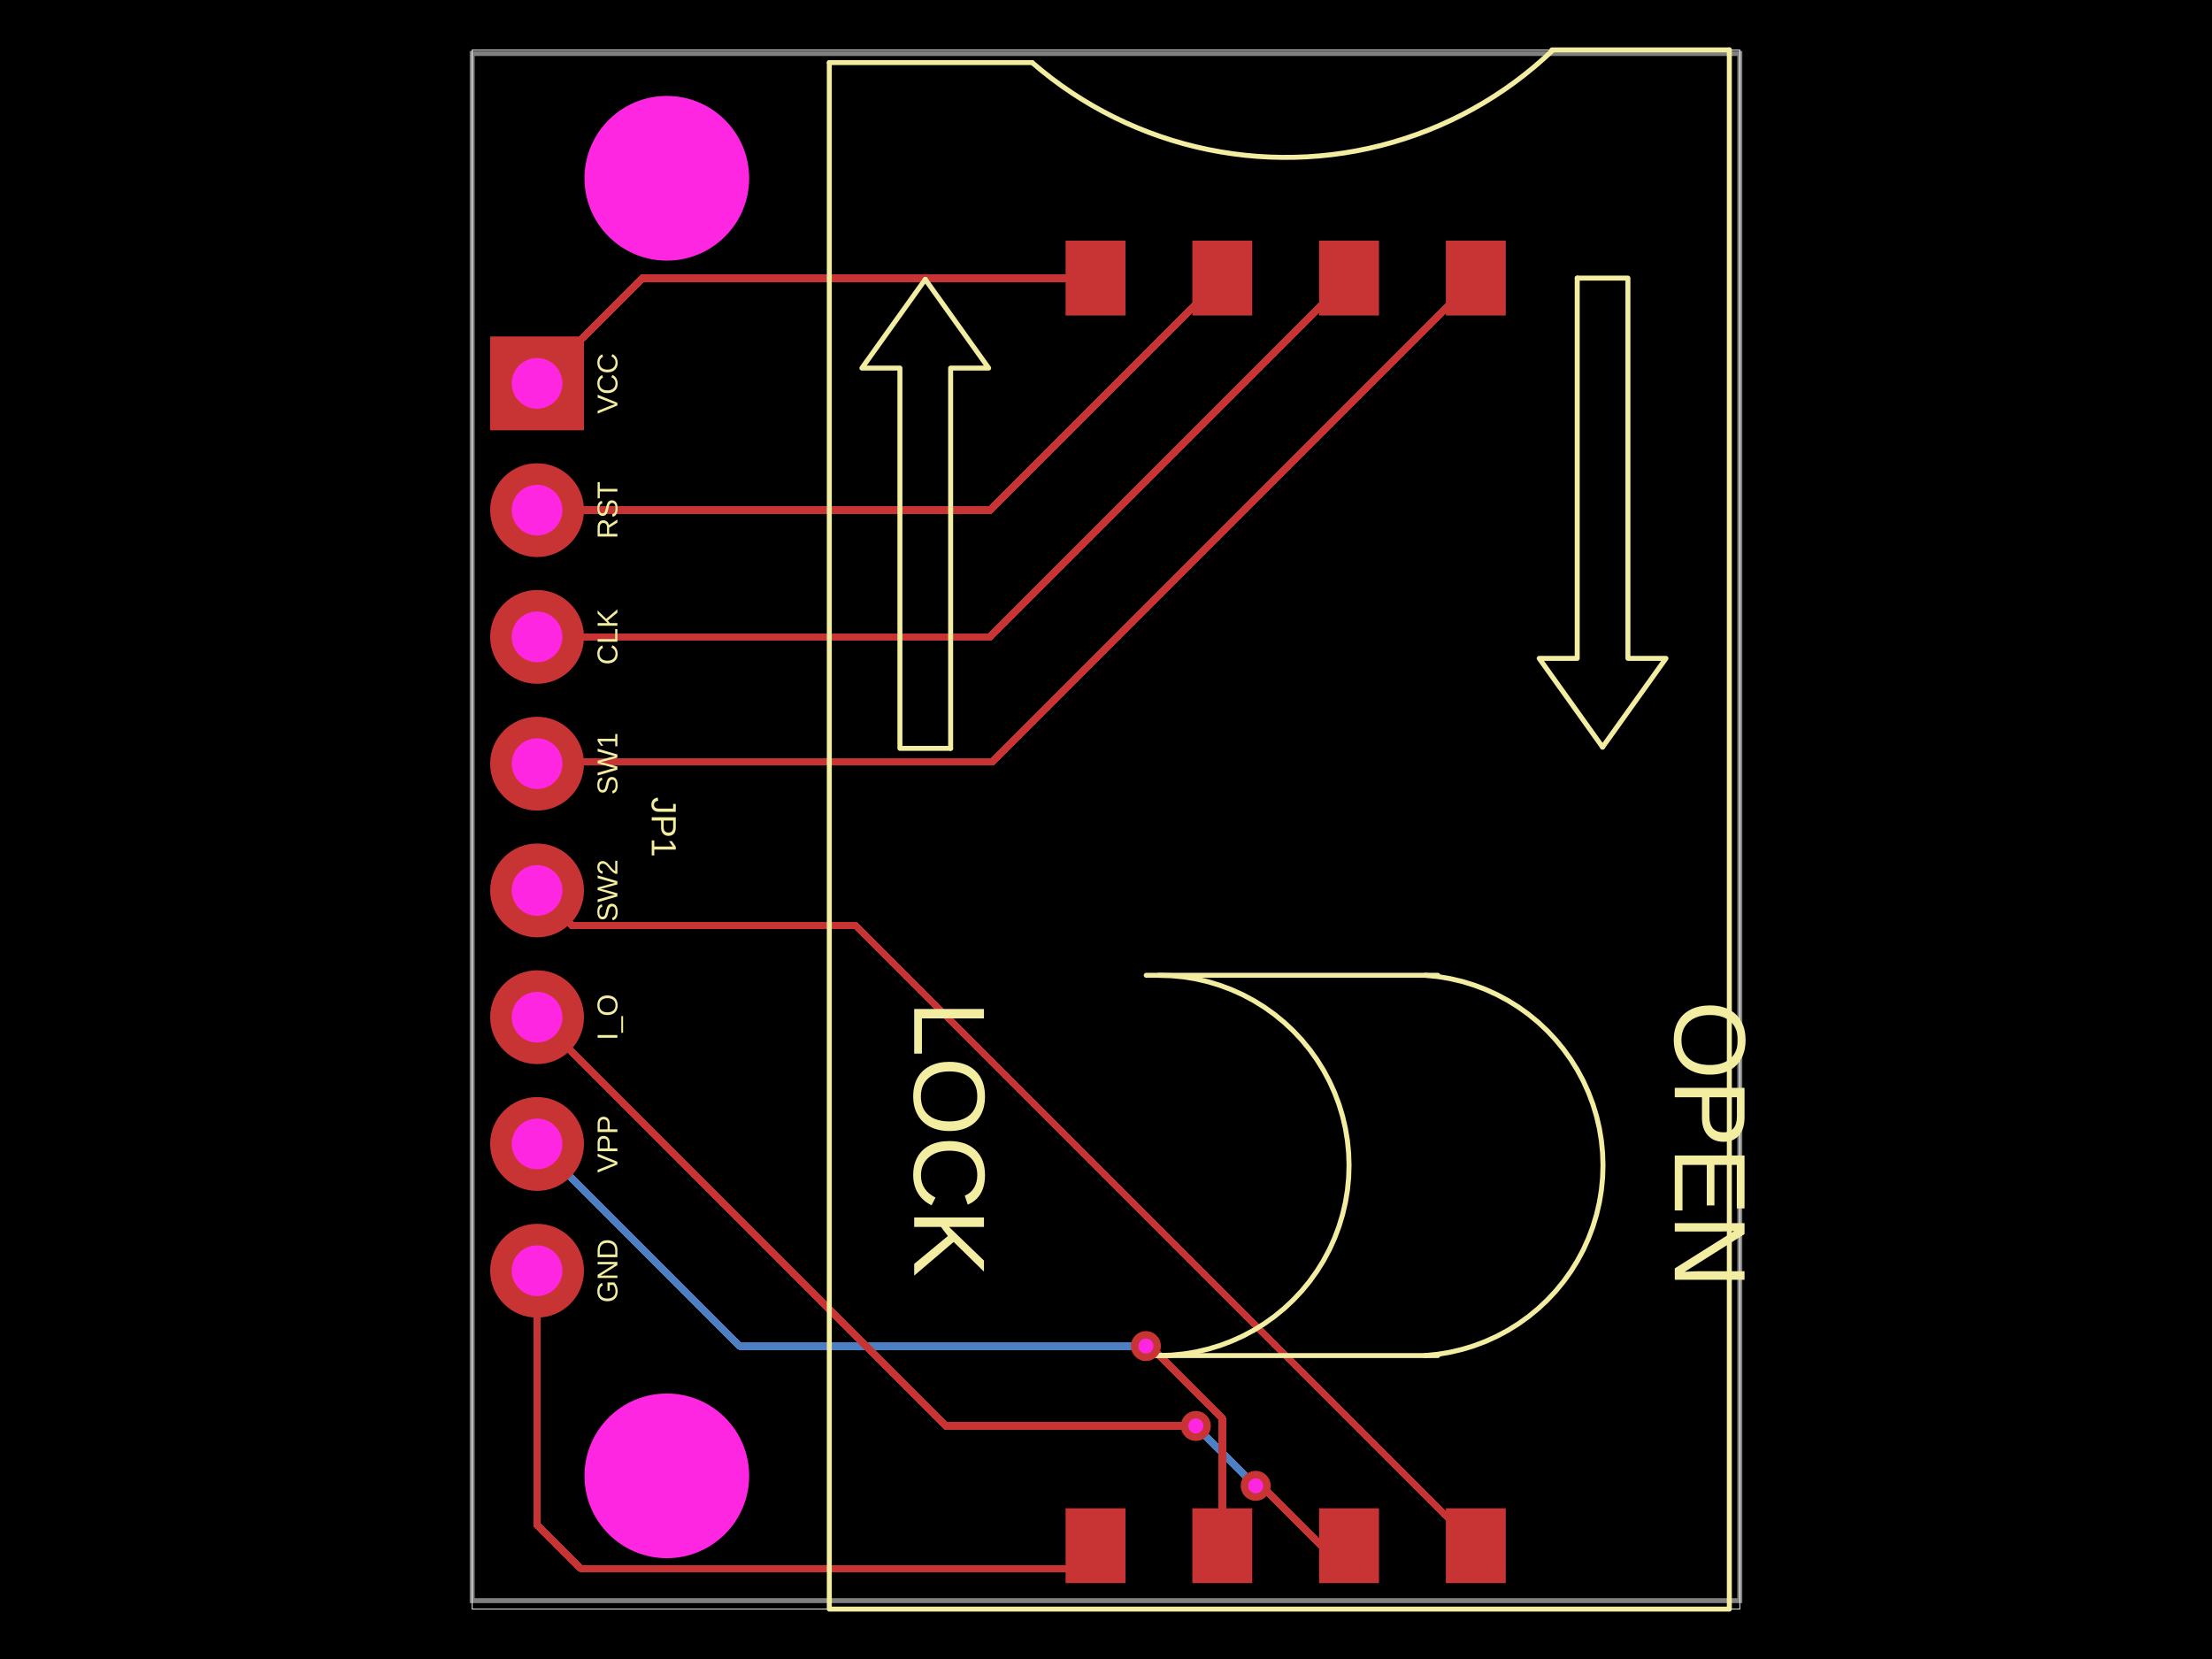
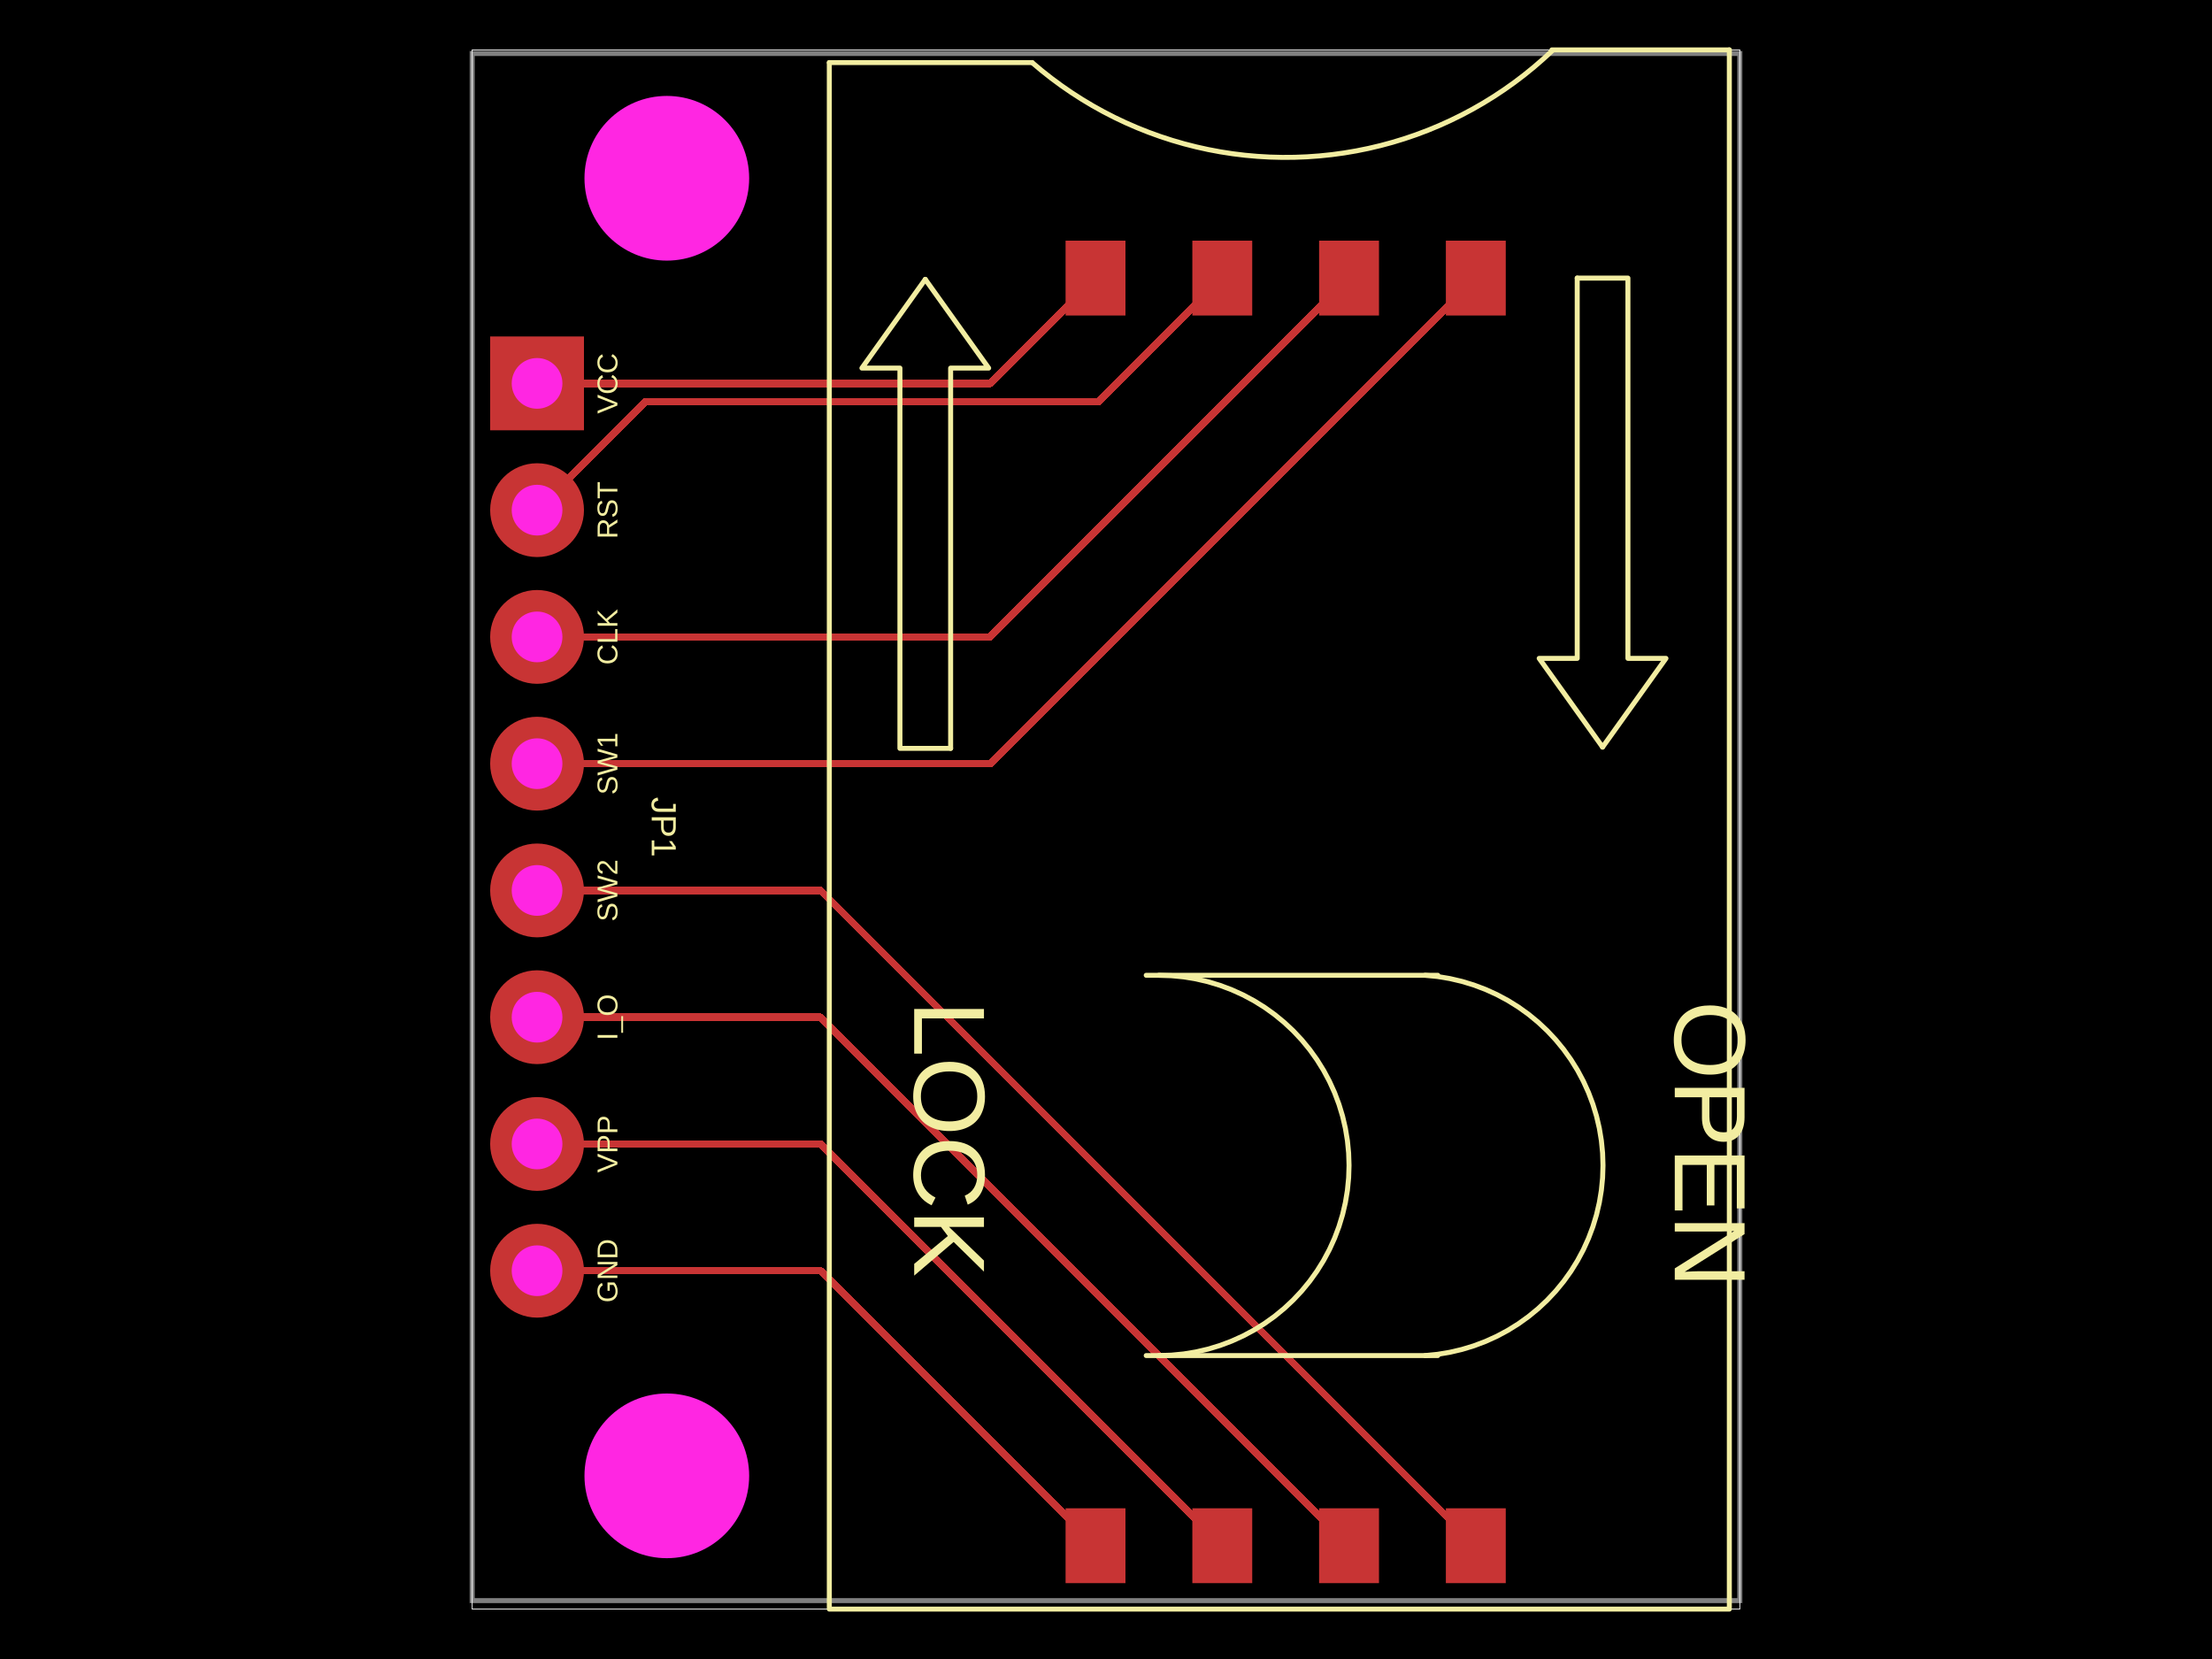
- <svg xmlns="http://www.w3.org/2000/svg" width="800" height="600" data-software-used-string="@tscircuit/core@0.0.931">
+ <svg xmlns="http://www.w3.org/2000/svg" width="800" height="600" data-software-used-string="@tscircuit/core@0.0.955">
  <style />
  <rect class="boundary" x="0" y="0" fill="#000" width="800" height="600" data-type="pcb_background" data-pcb-layer="global" />
  <rect class="pcb-boundary" fill="none" stroke="#fff" stroke-width="0.3" x="170.772" y="18.049" width="458.455" height="563.901" data-type="pcb_boundary" data-pcb-layer="global" />
  <path class="pcb-board" d="M 170.772 578.882 L 629.228 578.882 L 629.228 19.35 L 170.772 19.35 Z" fill="none" stroke="rgba(255, 255, 255, 0.5)" stroke-width="1.805" data-type="pcb_board" data-pcb-layer="board" />
-   <path class="pcb-trace" stroke="rgb(77, 127, 196)" fill="none" d="M 414.44 486.83 L 414.44 486.83" stroke-width="2.707" stroke-linecap="round" stroke-linejoin="round" shape-rendering="crispEdges" data-type="pcb_trace" data-pcb-layer="bottom" />
-   <path class="pcb-trace" stroke="rgb(77, 127, 196)" fill="none" d="M 414.44 486.83 L 267.337 486.83" stroke-width="2.707" stroke-linecap="round" stroke-linejoin="round" shape-rendering="crispEdges" data-type="pcb_trace" data-pcb-layer="bottom" />
-   <path class="pcb-trace" stroke="rgb(77, 127, 196)" fill="none" d="M 267.337 486.83 L 194.237 413.73" stroke-width="2.707" stroke-linecap="round" stroke-linejoin="round" shape-rendering="crispEdges" data-type="pcb_trace" data-pcb-layer="bottom" />
-   <path class="pcb-trace" stroke="rgb(77, 127, 196)" fill="none" d="M 454.148 537.368 L 454.148 537.368" stroke-width="2.707" stroke-linecap="round" stroke-linejoin="round" shape-rendering="crispEdges" data-type="pcb_trace" data-pcb-layer="bottom" />
-   <path class="pcb-trace" stroke="rgb(77, 127, 196)" fill="none" d="M 454.148 537.368 L 454.148 537.368" stroke-width="2.707" stroke-linecap="round" stroke-linejoin="round" shape-rendering="crispEdges" data-type="pcb_trace" data-pcb-layer="bottom" />
-   <path class="pcb-trace" stroke="rgb(77, 127, 196)" fill="none" d="M 454.148 537.368 L 435.016 518.236" stroke-width="2.707" stroke-linecap="round" stroke-linejoin="round" shape-rendering="crispEdges" data-type="pcb_trace" data-pcb-layer="bottom" />
-   <path class="pcb-trace" stroke="rgb(77, 127, 196)" fill="none" d="M 435.016 518.236 L 432.489 515.709" stroke-width="2.707" stroke-linecap="round" stroke-linejoin="round" shape-rendering="crispEdges" data-type="pcb_trace" data-pcb-layer="bottom" />
-   <path class="pcb-trace" stroke="rgb(77, 127, 196)" fill="none" d="M 432.489 515.709 L 432.489 515.709" stroke-width="2.707" stroke-linecap="round" stroke-linejoin="round" shape-rendering="crispEdges" data-type="pcb_trace" data-pcb-layer="bottom" />
  <rect class="pcb-pad" fill="rgb(200, 52, 52)" x="522.917" y="545.491" width="21.659" height="27.074" data-type="pcb_smtpad" data-pcb-layer="top" />
  <rect class="pcb-pad" fill="rgb(200, 52, 52)" x="477.071" y="545.491" width="21.659" height="27.074" data-type="pcb_smtpad" data-pcb-layer="top" />
  <rect class="pcb-pad" fill="rgb(200, 52, 52)" x="431.226" y="545.491" width="21.659" height="27.074" data-type="pcb_smtpad" data-pcb-layer="top" />
  <rect class="pcb-pad" fill="rgb(200, 52, 52)" x="385.38" y="545.491" width="21.659" height="27.074" data-type="pcb_smtpad" data-pcb-layer="top" />
  <rect class="pcb-pad" fill="rgb(200, 52, 52)" x="385.38" y="87.035" width="21.659" height="27.074" data-type="pcb_smtpad" data-pcb-layer="top" />
  <rect class="pcb-pad" fill="rgb(200, 52, 52)" x="431.226" y="87.035" width="21.659" height="27.074" data-type="pcb_smtpad" data-pcb-layer="top" />
  <rect class="pcb-pad" fill="rgb(200, 52, 52)" x="477.071" y="87.035" width="21.659" height="27.074" data-type="pcb_smtpad" data-pcb-layer="top" />
  <rect class="pcb-pad" fill="rgb(200, 52, 52)" x="522.917" y="87.035" width="21.659" height="27.074" data-type="pcb_smtpad" data-pcb-layer="top" />
-   <path class="pcb-trace" stroke="rgb(200, 52, 52)" fill="none" d="M 396.21 559.028 L 387.896 567.341" stroke-width="2.707" stroke-linecap="round" stroke-linejoin="round" shape-rendering="crispEdges" data-type="pcb_trace" data-pcb-layer="top" />
-   <path class="pcb-trace" stroke="rgb(200, 52, 52)" fill="none" d="M 387.896 567.341 L 210.176 567.341" stroke-width="2.707" stroke-linecap="round" stroke-linejoin="round" shape-rendering="crispEdges" data-type="pcb_trace" data-pcb-layer="top" />
-   <path class="pcb-trace" stroke="rgb(200, 52, 52)" fill="none" d="M 210.176 567.341 L 194.237 551.402" stroke-width="2.707" stroke-linecap="round" stroke-linejoin="round" shape-rendering="crispEdges" data-type="pcb_trace" data-pcb-layer="top" />
-   <path class="pcb-trace" stroke="rgb(200, 52, 52)" fill="none" d="M 194.237 551.402 L 194.237 459.575" stroke-width="2.707" stroke-linecap="round" stroke-linejoin="round" shape-rendering="crispEdges" data-type="pcb_trace" data-pcb-layer="top" />
-   <path class="pcb-trace" stroke="rgb(200, 52, 52)" fill="none" d="M 442.055 559.028 L 442.055 513.035" stroke-width="2.707" stroke-linecap="round" stroke-linejoin="round" shape-rendering="crispEdges" data-type="pcb_trace" data-pcb-layer="top" />
-   <path class="pcb-trace" stroke="rgb(200, 52, 52)" fill="none" d="M 442.055 513.035 L 417.146 488.125" stroke-width="2.707" stroke-linecap="round" stroke-linejoin="round" shape-rendering="crispEdges" data-type="pcb_trace" data-pcb-layer="top" />
-   <path class="pcb-trace" stroke="rgb(200, 52, 52)" fill="none" d="M 417.146 488.125 L 414.44 486.83" stroke-width="2.707" stroke-linecap="round" stroke-linejoin="round" shape-rendering="crispEdges" data-type="pcb_trace" data-pcb-layer="top" />
-   <path class="pcb-trace" stroke="rgb(200, 52, 52)" fill="none" d="M 414.44 486.83 L 414.44 486.83" stroke-width="2.707" stroke-linecap="round" stroke-linejoin="round" shape-rendering="crispEdges" data-type="pcb_trace" data-pcb-layer="top" />
-   <path class="pcb-trace" stroke="rgb(200, 52, 52)" fill="none" d="M 487.901 559.028 L 477.866 559.028" stroke-width="2.707" stroke-linecap="round" stroke-linejoin="round" shape-rendering="crispEdges" data-type="pcb_trace" data-pcb-layer="top" />
-   <path class="pcb-trace" stroke="rgb(200, 52, 52)" fill="none" d="M 477.866 559.028 L 456.246 537.408" stroke-width="2.707" stroke-linecap="round" stroke-linejoin="round" shape-rendering="crispEdges" data-type="pcb_trace" data-pcb-layer="top" />
-   <path class="pcb-trace" stroke="rgb(200, 52, 52)" fill="none" d="M 456.246 537.408 L 454.148 537.368" stroke-width="2.707" stroke-linecap="round" stroke-linejoin="round" shape-rendering="crispEdges" data-type="pcb_trace" data-pcb-layer="top" />
-   <path class="pcb-trace" stroke="rgb(200, 52, 52)" fill="none" d="M 454.148 537.368 L 454.148 537.368" stroke-width="2.707" stroke-linecap="round" stroke-linejoin="round" shape-rendering="crispEdges" data-type="pcb_trace" data-pcb-layer="top" />
-   <path class="pcb-trace" stroke="rgb(200, 52, 52)" fill="none" d="M 432.489 515.709 L 432.489 515.709" stroke-width="2.707" stroke-linecap="round" stroke-linejoin="round" shape-rendering="crispEdges" data-type="pcb_trace" data-pcb-layer="top" />
-   <path class="pcb-trace" stroke="rgb(200, 52, 52)" fill="none" d="M 432.489 515.709 L 342.061 515.709" stroke-width="2.707" stroke-linecap="round" stroke-linejoin="round" shape-rendering="crispEdges" data-type="pcb_trace" data-pcb-layer="top" />
-   <path class="pcb-trace" stroke="rgb(200, 52, 52)" fill="none" d="M 342.061 515.709 L 194.237 367.884" stroke-width="2.707" stroke-linecap="round" stroke-linejoin="round" shape-rendering="crispEdges" data-type="pcb_trace" data-pcb-layer="top" />
-   <path class="pcb-trace" stroke="rgb(200, 52, 52)" fill="none" d="M 533.746 559.028 L 309.509 334.791" stroke-width="2.707" stroke-linecap="round" stroke-linejoin="round" shape-rendering="crispEdges" data-type="pcb_trace" data-pcb-layer="top" />
-   <path class="pcb-trace" stroke="rgb(200, 52, 52)" fill="none" d="M 309.509 334.791 L 206.989 334.791" stroke-width="2.707" stroke-linecap="round" stroke-linejoin="round" shape-rendering="crispEdges" data-type="pcb_trace" data-pcb-layer="top" />
-   <path class="pcb-trace" stroke="rgb(200, 52, 52)" fill="none" d="M 206.989 334.791 L 206.989 334.791" stroke-width="2.707" stroke-linecap="round" stroke-linejoin="round" shape-rendering="crispEdges" data-type="pcb_trace" data-pcb-layer="top" />
-   <path class="pcb-trace" stroke="rgb(200, 52, 52)" fill="none" d="M 206.989 334.791 L 194.237 322.039" stroke-width="2.707" stroke-linecap="round" stroke-linejoin="round" shape-rendering="crispEdges" data-type="pcb_trace" data-pcb-layer="top" />
-   <path class="pcb-trace" stroke="rgb(200, 52, 52)" fill="none" d="M 533.746 100.572 L 358.728 275.591" stroke-width="2.707" stroke-linecap="round" stroke-linejoin="round" shape-rendering="crispEdges" data-type="pcb_trace" data-pcb-layer="top" />
-   <path class="pcb-trace" stroke="rgb(200, 52, 52)" fill="none" d="M 358.728 275.591 L 212.043 275.591" stroke-width="2.707" stroke-linecap="round" stroke-linejoin="round" shape-rendering="crispEdges" data-type="pcb_trace" data-pcb-layer="top" />
-   <path class="pcb-trace" stroke="rgb(200, 52, 52)" fill="none" d="M 212.043 275.591 L 194.839 275.591" stroke-width="2.707" stroke-linecap="round" stroke-linejoin="round" shape-rendering="crispEdges" data-type="pcb_trace" data-pcb-layer="top" />
-   <path class="pcb-trace" stroke="rgb(200, 52, 52)" fill="none" d="M 194.839 275.591 L 194.237 276.193" stroke-width="2.707" stroke-linecap="round" stroke-linejoin="round" shape-rendering="crispEdges" data-type="pcb_trace" data-pcb-layer="top" />
-   <path class="pcb-trace" stroke="rgb(200, 52, 52)" fill="none" d="M 487.901 100.572 L 358.125 230.348" stroke-width="2.707" stroke-linecap="round" stroke-linejoin="round" shape-rendering="crispEdges" data-type="pcb_trace" data-pcb-layer="top" />
-   <path class="pcb-trace" stroke="rgb(200, 52, 52)" fill="none" d="M 358.125 230.348 L 194.237 230.348" stroke-width="2.707" stroke-linecap="round" stroke-linejoin="round" shape-rendering="crispEdges" data-type="pcb_trace" data-pcb-layer="top" />
-   <path class="pcb-trace" stroke="rgb(200, 52, 52)" fill="none" d="M 442.055 100.572 L 358.125 184.502" stroke-width="2.707" stroke-linecap="round" stroke-linejoin="round" shape-rendering="crispEdges" data-type="pcb_trace" data-pcb-layer="top" />
-   <path class="pcb-trace" stroke="rgb(200, 52, 52)" fill="none" d="M 358.125 184.502 L 194.237 184.502" stroke-width="2.707" stroke-linecap="round" stroke-linejoin="round" shape-rendering="crispEdges" data-type="pcb_trace" data-pcb-layer="top" />
-   <path class="pcb-trace" stroke="rgb(200, 52, 52)" fill="none" d="M 396.21 100.572 L 232.321 100.572" stroke-width="2.707" stroke-linecap="round" stroke-linejoin="round" shape-rendering="crispEdges" data-type="pcb_trace" data-pcb-layer="top" />
-   <path class="pcb-trace" stroke="rgb(200, 52, 52)" fill="none" d="M 232.321 100.572 L 194.237 138.657" stroke-width="2.707" stroke-linecap="round" stroke-linejoin="round" shape-rendering="crispEdges" data-type="pcb_trace" data-pcb-layer="top" />
+   <path class="pcb-trace" stroke="rgb(200, 52, 52)" fill="none" d="M 194.237 459.575 L 296.757 459.575" stroke-width="2.707" stroke-linecap="round" stroke-linejoin="round" shape-rendering="crispEdges" data-type="pcb_trace" data-pcb-layer="top" />
+   <path class="pcb-trace" stroke="rgb(200, 52, 52)" fill="none" d="M 296.757 459.575 L 396.21 559.028" stroke-width="2.707" stroke-linecap="round" stroke-linejoin="round" shape-rendering="crispEdges" data-type="pcb_trace" data-pcb-layer="top" />
+   <path class="pcb-trace" stroke="rgb(200, 52, 52)" fill="none" d="M 194.237 413.73 L 296.757 413.73" stroke-width="2.707" stroke-linecap="round" stroke-linejoin="round" shape-rendering="crispEdges" data-type="pcb_trace" data-pcb-layer="top" />
+   <path class="pcb-trace" stroke="rgb(200, 52, 52)" fill="none" d="M 296.757 413.73 L 442.055 559.028" stroke-width="2.707" stroke-linecap="round" stroke-linejoin="round" shape-rendering="crispEdges" data-type="pcb_trace" data-pcb-layer="top" />
+   <path class="pcb-trace" stroke="rgb(200, 52, 52)" fill="none" d="M 194.237 367.884 L 296.757 367.884" stroke-width="2.707" stroke-linecap="round" stroke-linejoin="round" shape-rendering="crispEdges" data-type="pcb_trace" data-pcb-layer="top" />
+   <path class="pcb-trace" stroke="rgb(200, 52, 52)" fill="none" d="M 296.757 367.884 L 487.901 559.028" stroke-width="2.707" stroke-linecap="round" stroke-linejoin="round" shape-rendering="crispEdges" data-type="pcb_trace" data-pcb-layer="top" />
+   <path class="pcb-trace" stroke="rgb(200, 52, 52)" fill="none" d="M 194.237 322.039 L 296.757 322.039" stroke-width="2.707" stroke-linecap="round" stroke-linejoin="round" shape-rendering="crispEdges" data-type="pcb_trace" data-pcb-layer="top" />
+   <path class="pcb-trace" stroke="rgb(200, 52, 52)" fill="none" d="M 296.757 322.039 L 533.746 559.028" stroke-width="2.707" stroke-linecap="round" stroke-linejoin="round" shape-rendering="crispEdges" data-type="pcb_trace" data-pcb-layer="top" />
+   <path class="pcb-trace" stroke="rgb(200, 52, 52)" fill="none" d="M 194.237 276.193 L 358.125 276.193" stroke-width="2.707" stroke-linecap="round" stroke-linejoin="round" shape-rendering="crispEdges" data-type="pcb_trace" data-pcb-layer="top" />
+   <path class="pcb-trace" stroke="rgb(200, 52, 52)" fill="none" d="M 358.125 276.193 L 533.746 100.572" stroke-width="2.707" stroke-linecap="round" stroke-linejoin="round" shape-rendering="crispEdges" data-type="pcb_trace" data-pcb-layer="top" />
+   <path class="pcb-trace" stroke="rgb(200, 52, 52)" fill="none" d="M 194.237 230.348 L 358.125 230.348" stroke-width="2.707" stroke-linecap="round" stroke-linejoin="round" shape-rendering="crispEdges" data-type="pcb_trace" data-pcb-layer="top" />
+   <path class="pcb-trace" stroke="rgb(200, 52, 52)" fill="none" d="M 358.125 230.348 L 487.901 100.572" stroke-width="2.707" stroke-linecap="round" stroke-linejoin="round" shape-rendering="crispEdges" data-type="pcb_trace" data-pcb-layer="top" />
+   <path class="pcb-trace" stroke="rgb(200, 52, 52)" fill="none" d="M 194.237 184.502 L 233.5 145.239" stroke-width="2.707" stroke-linecap="round" stroke-linejoin="round" shape-rendering="crispEdges" data-type="pcb_trace" data-pcb-layer="top" />
+   <path class="pcb-trace" stroke="rgb(200, 52, 52)" fill="none" d="M 233.5 145.239 L 397.389 145.239" stroke-width="2.707" stroke-linecap="round" stroke-linejoin="round" shape-rendering="crispEdges" data-type="pcb_trace" data-pcb-layer="top" />
+   <path class="pcb-trace" stroke="rgb(200, 52, 52)" fill="none" d="M 397.389 145.239 L 397.389 145.239" stroke-width="2.707" stroke-linecap="round" stroke-linejoin="round" shape-rendering="crispEdges" data-type="pcb_trace" data-pcb-layer="top" />
+   <path class="pcb-trace" stroke="rgb(200, 52, 52)" fill="none" d="M 397.389 145.239 L 442.055 100.572" stroke-width="2.707" stroke-linecap="round" stroke-linejoin="round" shape-rendering="crispEdges" data-type="pcb_trace" data-pcb-layer="top" />
+   <path class="pcb-trace" stroke="rgb(200, 52, 52)" fill="none" d="M 194.237 138.657 L 358.125 138.657" stroke-width="2.707" stroke-linecap="round" stroke-linejoin="round" shape-rendering="crispEdges" data-type="pcb_trace" data-pcb-layer="top" />
+   <path class="pcb-trace" stroke="rgb(200, 52, 52)" fill="none" d="M 358.125 138.657 L 396.21 100.572" stroke-width="2.707" stroke-linecap="round" stroke-linejoin="round" shape-rendering="crispEdges" data-type="pcb_trace" data-pcb-layer="top" />
  <path class="pcb-silkscreen pcb-silkscreen-top" d="M 625.437 18.049 L 625.437 581.951 L 299.934 581.951 L 299.934 22.634" fill="none" stroke="#f2eda1" stroke-width="1.805" stroke-linecap="round" stroke-linejoin="round" data-pcb-component-id="pcb_component_0" data-pcb-silkscreen-path-id="pcb_silkscreen_path_0" data-type="pcb_silkscreen_path" data-pcb-layer="top" />
  <path class="pcb-silkscreen pcb-silkscreen-top" d="M 625.437 18.049 L 561.254 18.049" fill="none" stroke="#f2eda1" stroke-width="1.805" stroke-linecap="round" stroke-linejoin="round" data-pcb-component-id="pcb_component_0" data-pcb-silkscreen-path-id="pcb_silkscreen_path_1" data-type="pcb_silkscreen_path" data-pcb-layer="top" />
  <path class="pcb-silkscreen pcb-silkscreen-top" d="M 373.287 22.634 L 299.934 22.634" fill="none" stroke="#f2eda1" stroke-width="1.805" stroke-linecap="round" stroke-linejoin="round" data-pcb-component-id="pcb_component_0" data-pcb-silkscreen-path-id="pcb_silkscreen_path_2" data-type="pcb_silkscreen_path" data-pcb-layer="top" />
  <path class="pcb-silkscreen pcb-silkscreen-top" d="M 519.993 352.722 L 414.548 352.722" fill="none" stroke="#f2eda1" stroke-width="1.805" stroke-linecap="round" stroke-linejoin="round" data-pcb-component-id="pcb_component_0" data-pcb-silkscreen-path-id="pcb_silkscreen_path_3" data-type="pcb_silkscreen_path" data-pcb-layer="top" />
  <path class="pcb-silkscreen pcb-silkscreen-top" d="M 519.993 490.259 L 414.548 490.259" fill="none" stroke="#f2eda1" stroke-width="1.805" stroke-linecap="round" stroke-linejoin="round" data-pcb-component-id="pcb_component_0" data-pcb-silkscreen-path-id="pcb_silkscreen_path_4" data-type="pcb_silkscreen_path" data-pcb-layer="top" />
  <path class="pcb-silkscreen pcb-silkscreen-top" d="M 570.423 100.571 L 570.423 238.108 L 556.669 238.108 L 579.592 270.2" fill="none" stroke="#f2eda1" stroke-width="1.805" stroke-linecap="round" stroke-linejoin="round" data-pcb-component-id="pcb_component_0" data-pcb-silkscreen-path-id="pcb_silkscreen_path_5" data-type="pcb_silkscreen_path" data-pcb-layer="top" />
  <path class="pcb-silkscreen pcb-silkscreen-top" d="M 579.592 100.571 L 570.423 100.571 L 588.761 100.571 L 588.761 238.108 L 602.515 238.108 L 579.592 270.2" fill="none" stroke="#f2eda1" stroke-width="1.805" stroke-linecap="round" stroke-linejoin="round" data-pcb-component-id="pcb_component_0" data-pcb-silkscreen-path-id="pcb_silkscreen_path_6" data-type="pcb_silkscreen_path" data-pcb-layer="top" />
  <path class="pcb-silkscreen pcb-silkscreen-top" d="M 334.64 270.66 L 343.809 270.66 L 325.47 270.66 L 325.47 133.123 L 311.717 133.123 L 334.64 101.031" fill="none" stroke="#f2eda1" stroke-width="1.805" stroke-linecap="round" stroke-linejoin="round" data-pcb-component-id="pcb_component_0" data-pcb-silkscreen-path-id="pcb_silkscreen_path_7" data-type="pcb_silkscreen_path" data-pcb-layer="top" />
  <path class="pcb-silkscreen pcb-silkscreen-top" d="M 343.809 270.66 L 343.809 133.123 L 357.562 133.123 L 334.64 101.031" fill="none" stroke="#f2eda1" stroke-width="1.805" stroke-linecap="round" stroke-linejoin="round" data-pcb-component-id="pcb_component_0" data-pcb-silkscreen-path-id="pcb_silkscreen_path_8" data-type="pcb_silkscreen_path" data-pcb-layer="top" />
  <path class="pcb-silkscreen pcb-silkscreen-top" d="M 373.287 22.634 L 376.721 25.525 L 380.247 28.304 L 383.86 30.968 L 387.557 33.515 L 391.333 35.942 L 395.186 38.247 L 399.111 40.426 L 403.103 42.478 L 407.16 44.401 L 411.276 46.193 L 415.448 47.851 L 419.67 49.375 L 423.94 50.762 L 428.252 52.012 L 432.602 53.122 L 436.985 54.092 L 441.397 54.92 L 445.833 55.607 L 450.29 56.15 L 454.761 56.55 L 459.243 56.806 L 463.731 56.919 L 468.22 56.887 L 472.706 56.71 L 477.183 56.39 L 481.649 55.926 L 486.097 55.319 L 490.523 54.569 L 494.923 53.678 L 499.291 52.646 L 503.625 51.474 L 507.919 50.163 L 512.168 48.715 L 516.368 47.131 L 520.516 45.413 L 524.606 43.563 L 528.635 41.582 L 532.598 39.473 L 536.491 37.238 L 540.31 34.879 L 544.052 32.398 L 547.712 29.799 L 551.287 27.083 L 554.772 24.254 L 558.165 21.314 L 561.462 18.267" fill="none" stroke="#f2eda1" stroke-width="1.805" stroke-linecap="round" stroke-linejoin="round" data-pcb-component-id="pcb_component_0" data-pcb-silkscreen-path-id="pcb_silkscreen_path_9" data-type="pcb_silkscreen_path" data-pcb-layer="top" />
  <path class="pcb-silkscreen pcb-silkscreen-top" d="M 419.132 352.722 L 423.63 352.869 L 428.108 353.31 L 432.548 354.043 L 436.931 355.065 L 441.237 356.371 L 445.449 357.957 L 449.548 359.814 L 453.517 361.935 L 457.338 364.311 L 460.996 366.933 L 464.474 369.787 L 467.759 372.864 L 470.835 376.148 L 473.69 379.627 L 476.311 383.285 L 478.688 387.106 L 480.809 391.075 L 482.666 395.174 L 484.251 399.385 L 485.557 403.692 L 486.579 408.074 L 487.312 412.514 L 487.753 416.993 L 487.901 421.49 L 487.753 425.988 L 487.312 430.466 L 486.579 434.906 L 485.557 439.289 L 484.251 443.595 L 482.666 447.807 L 480.809 451.906 L 478.688 455.874 L 476.311 459.696 L 473.69 463.354 L 470.835 466.832 L 467.759 470.117 L 464.474 473.193 L 460.996 476.048 L 457.338 478.669 L 453.517 481.045 L 449.548 483.167 L 445.449 485.024 L 441.237 486.609 L 436.931 487.915 L 432.548 488.937 L 428.108 489.67 L 423.63 490.111 L 419.132 490.259" fill="none" stroke="#f2eda1" stroke-width="1.805" stroke-linecap="round" stroke-linejoin="round" data-pcb-component-id="pcb_component_0" data-pcb-silkscreen-path-id="pcb_silkscreen_path_10" data-type="pcb_silkscreen_path" data-pcb-layer="top" />
  <path class="pcb-silkscreen pcb-silkscreen-top" d="M 515.408 490.259 L 519.893 489.812 L 524.338 489.073 L 528.726 488.045 L 533.038 486.733 L 537.254 485.142 L 541.357 483.278 L 545.33 481.151 L 549.156 478.768 L 552.817 476.14 L 556.299 473.279 L 559.586 470.196 L 562.665 466.905 L 565.522 463.42 L 568.146 459.756 L 570.524 455.927 L 572.647 451.952 L 574.506 447.847 L 576.092 443.628 L 577.399 439.315 L 578.422 434.926 L 579.155 430.48 L 579.597 425.995 L 579.744 421.49 L 579.597 416.986 L 579.155 412.501 L 578.422 408.054 L 577.399 403.665 L 576.092 399.352 L 574.506 395.134 L 572.647 391.028 L 570.524 387.053 L 568.146 383.225 L 565.522 379.56 L 562.665 376.075 L 559.586 372.784 L 556.299 369.702 L 552.817 366.84 L 549.156 364.213 L 545.33 361.83 L 541.357 359.702 L 537.254 357.839 L 533.038 356.247 L 528.726 354.935 L 524.338 353.907 L 519.893 353.169 L 515.408 352.722" fill="none" stroke="#f2eda1" stroke-width="1.805" stroke-linecap="round" stroke-linejoin="round" data-pcb-component-id="pcb_component_0" data-pcb-silkscreen-path-id="pcb_silkscreen_path_11" data-type="pcb_silkscreen_path" data-pcb-layer="top" />
  <text x="0" y="0" dx="0" dy="0" fill="#f2eda1" font-family="Arial, sans-serif" font-size="36.676" text-anchor="start" dominant-baseline="text-after-edge" transform="matrix(6.123233995736766e-17,1,-1,6.123233995736766e-17,597.93,361.8919)" class="pcb-silkscreen-text pcb-silkscreen-top" data-pcb-silkscreen-text-id="pcb_component_0" stroke="none" data-type="pcb_silkscreen_text" data-pcb-layer="top">OPEN</text>
  <text x="0" y="0" dx="0" dy="0" fill="#f2eda1" font-family="Arial, sans-serif" font-size="36.676" text-anchor="start" dominant-baseline="text-after-edge" transform="matrix(6.123233995736766e-17,1,-1,6.123233995736766e-17,322.8567,361.8919)" class="pcb-silkscreen-text pcb-silkscreen-top" data-pcb-silkscreen-text-id="pcb_component_0" stroke="none" data-type="pcb_silkscreen_text" data-pcb-layer="top">LOCK</text>
  <text x="0" y="0" dx="0" dy="0" fill="#f2eda1" font-family="Arial, sans-serif" font-size="10.396" text-anchor="middle" dominant-baseline="central" transform="matrix(6.123233995736766e-17,-1,1,6.123233995736766e-17,219.6862,138.6566)" class="pcb-silkscreen-text pcb-silkscreen-top" data-pcb-silkscreen-text-id="pcb_component_1" stroke="none" data-type="pcb_silkscreen_text" data-pcb-layer="top">VCC</text>
  <text x="0" y="0" dx="0" dy="0" fill="#f2eda1" font-family="Arial, sans-serif" font-size="10.396" text-anchor="middle" dominant-baseline="central" transform="matrix(6.123233995736766e-17,-1,1,6.123233995736766e-17,219.6862,184.5022)" class="pcb-silkscreen-text pcb-silkscreen-top" data-pcb-silkscreen-text-id="pcb_component_1" stroke="none" data-type="pcb_silkscreen_text" data-pcb-layer="top">RST</text>
  <text x="0" y="0" dx="0" dy="0" fill="#f2eda1" font-family="Arial, sans-serif" font-size="10.396" text-anchor="middle" dominant-baseline="central" transform="matrix(6.123233995736766e-17,-1,1,6.123233995736766e-17,219.6862,230.3477)" class="pcb-silkscreen-text pcb-silkscreen-top" data-pcb-silkscreen-text-id="pcb_component_1" stroke="none" data-type="pcb_silkscreen_text" data-pcb-layer="top">CLK</text>
  <text x="0" y="0" dx="0" dy="0" fill="#f2eda1" font-family="Arial, sans-serif" font-size="10.396" text-anchor="middle" dominant-baseline="central" transform="matrix(6.123233995736766e-17,-1,1,6.123233995736766e-17,219.6862,276.1933)" class="pcb-silkscreen-text pcb-silkscreen-top" data-pcb-silkscreen-text-id="pcb_component_1" stroke="none" data-type="pcb_silkscreen_text" data-pcb-layer="top">SW1</text>
  <text x="0" y="0" dx="0" dy="0" fill="#f2eda1" font-family="Arial, sans-serif" font-size="10.396" text-anchor="middle" dominant-baseline="central" transform="matrix(6.123233995736766e-17,-1,1,6.123233995736766e-17,219.6862,322.0388)" class="pcb-silkscreen-text pcb-silkscreen-top" data-pcb-silkscreen-text-id="pcb_component_1" stroke="none" data-type="pcb_silkscreen_text" data-pcb-layer="top">SW2</text>
  <text x="0" y="0" dx="0" dy="0" fill="#f2eda1" font-family="Arial, sans-serif" font-size="10.396" text-anchor="middle" dominant-baseline="central" transform="matrix(6.123233995736766e-17,-1,1,6.123233995736766e-17,219.6862,367.8844)" class="pcb-silkscreen-text pcb-silkscreen-top" data-pcb-silkscreen-text-id="pcb_component_1" stroke="none" data-type="pcb_silkscreen_text" data-pcb-layer="top">I_O</text>
  <text x="0" y="0" dx="0" dy="0" fill="#f2eda1" font-family="Arial, sans-serif" font-size="10.396" text-anchor="middle" dominant-baseline="central" transform="matrix(6.123233995736766e-17,-1,1,6.123233995736766e-17,219.6862,413.7299)" class="pcb-silkscreen-text pcb-silkscreen-top" data-pcb-silkscreen-text-id="pcb_component_1" stroke="none" data-type="pcb_silkscreen_text" data-pcb-layer="top">VPP</text>
  <text x="0" y="0" dx="0" dy="0" fill="#f2eda1" font-family="Arial, sans-serif" font-size="10.396" text-anchor="middle" dominant-baseline="central" transform="matrix(6.123233995736766e-17,-1,1,6.123233995736766e-17,219.6862,459.5755)" class="pcb-silkscreen-text pcb-silkscreen-top" data-pcb-silkscreen-text-id="pcb_component_1" stroke="none" data-type="pcb_silkscreen_text" data-pcb-layer="top">GND</text>
  <text x="0" y="0" dx="0" dy="0" fill="#f2eda1" font-family="Arial, sans-serif" font-size="12.635" text-anchor="middle" dominant-baseline="central" transform="matrix(-1.8369701987210297e-16,1,-1,-1.8369701987210297e-16,240.0821,299.116)" class="pcb-silkscreen-text pcb-silkscreen-top" data-pcb-silkscreen-text-id="pcb_component_1" stroke="none" data-type="pcb_silkscreen_text" data-pcb-layer="top">JP1</text>
  <g data-type="pcb_plated_hole" data-pcb-layer="through">
    <rect class="pcb-hole-outer-pad" fill="rgb(200, 52, 52)" x="177.27" y="121.69" width="33.933" height="33.933" data-type="pcb_plated_hole" data-pcb-layer="top" />
    <circle class="pcb-hole-inner" fill="#FF26E2" cx="194.237" cy="138.657" r="9.169" data-type="pcb_plated_hole_drill" data-pcb-layer="drill" />
  </g>
  <g data-type="pcb_plated_hole" data-pcb-layer="through">
    <circle class="pcb-hole-outer" fill="rgb(200, 52, 52)" cx="194.237" cy="184.502" r="16.966" data-type="pcb_plated_hole" data-pcb-layer="top" />
    <circle class="pcb-hole-inner" fill="#FF26E2" cx="194.237" cy="184.502" r="9.169" data-type="pcb_plated_hole_drill" data-pcb-layer="drill" />
  </g>
  <g data-type="pcb_plated_hole" data-pcb-layer="through">
    <circle class="pcb-hole-outer" fill="rgb(200, 52, 52)" cx="194.237" cy="230.348" r="16.966" data-type="pcb_plated_hole" data-pcb-layer="top" />
    <circle class="pcb-hole-inner" fill="#FF26E2" cx="194.237" cy="230.348" r="9.169" data-type="pcb_plated_hole_drill" data-pcb-layer="drill" />
  </g>
  <g data-type="pcb_plated_hole" data-pcb-layer="through">
    <circle class="pcb-hole-outer" fill="rgb(200, 52, 52)" cx="194.237" cy="276.193" r="16.966" data-type="pcb_plated_hole" data-pcb-layer="top" />
    <circle class="pcb-hole-inner" fill="#FF26E2" cx="194.237" cy="276.193" r="9.169" data-type="pcb_plated_hole_drill" data-pcb-layer="drill" />
  </g>
  <g data-type="pcb_plated_hole" data-pcb-layer="through">
    <circle class="pcb-hole-outer" fill="rgb(200, 52, 52)" cx="194.237" cy="322.039" r="16.966" data-type="pcb_plated_hole" data-pcb-layer="top" />
    <circle class="pcb-hole-inner" fill="#FF26E2" cx="194.237" cy="322.039" r="9.169" data-type="pcb_plated_hole_drill" data-pcb-layer="drill" />
  </g>
  <g data-type="pcb_plated_hole" data-pcb-layer="through">
    <circle class="pcb-hole-outer" fill="rgb(200, 52, 52)" cx="194.237" cy="367.884" r="16.966" data-type="pcb_plated_hole" data-pcb-layer="top" />
    <circle class="pcb-hole-inner" fill="#FF26E2" cx="194.237" cy="367.884" r="9.169" data-type="pcb_plated_hole_drill" data-pcb-layer="drill" />
  </g>
  <g data-type="pcb_plated_hole" data-pcb-layer="through">
    <circle class="pcb-hole-outer" fill="rgb(200, 52, 52)" cx="194.237" cy="413.73" r="16.966" data-type="pcb_plated_hole" data-pcb-layer="top" />
    <circle class="pcb-hole-inner" fill="#FF26E2" cx="194.237" cy="413.73" r="9.169" data-type="pcb_plated_hole_drill" data-pcb-layer="drill" />
  </g>
  <g data-type="pcb_plated_hole" data-pcb-layer="through">
    <circle class="pcb-hole-outer" fill="rgb(200, 52, 52)" cx="194.237" cy="459.575" r="16.966" data-type="pcb_plated_hole" data-pcb-layer="top" />
    <circle class="pcb-hole-inner" fill="#FF26E2" cx="194.237" cy="459.575" r="9.169" data-type="pcb_plated_hole_drill" data-pcb-layer="drill" />
  </g>
-   <g data-type="pcb_via" data-pcb-layer="through">
-     <circle class="pcb-hole-outer" fill="rgb(200, 52, 52)" cx="414.44" cy="486.83" r="5.415" data-type="pcb_via" data-pcb-layer="top" />
-     <circle class="pcb-hole-inner" fill="#FF26E2" cx="414.44" cy="486.83" r="2.707" data-type="pcb_via" data-pcb-layer="drill" />
-   </g>
-   <g data-type="pcb_via" data-pcb-layer="through">
-     <circle class="pcb-hole-outer" fill="rgb(200, 52, 52)" cx="454.148" cy="537.368" r="5.415" data-type="pcb_via" data-pcb-layer="top" />
-     <circle class="pcb-hole-inner" fill="#FF26E2" cx="454.148" cy="537.368" r="2.707" data-type="pcb_via" data-pcb-layer="drill" />
-   </g>
-   <g data-type="pcb_via" data-pcb-layer="through">
-     <circle class="pcb-hole-outer" fill="rgb(200, 52, 52)" cx="432.489" cy="515.709" r="5.415" data-type="pcb_via" data-pcb-layer="top" />
-     <circle class="pcb-hole-inner" fill="#FF26E2" cx="432.489" cy="515.709" r="2.707" data-type="pcb_via" data-pcb-layer="drill" />
-   </g>
  <circle class="pcb-hole" cx="241.165" cy="64.473" r="29.782" fill="#FF26E2" data-type="pcb_hole" data-pcb-layer="drill" />
  <circle class="pcb-hole" cx="241.165" cy="533.759" r="29.782" fill="#FF26E2" data-type="pcb_hole" data-pcb-layer="drill" />
</svg>
